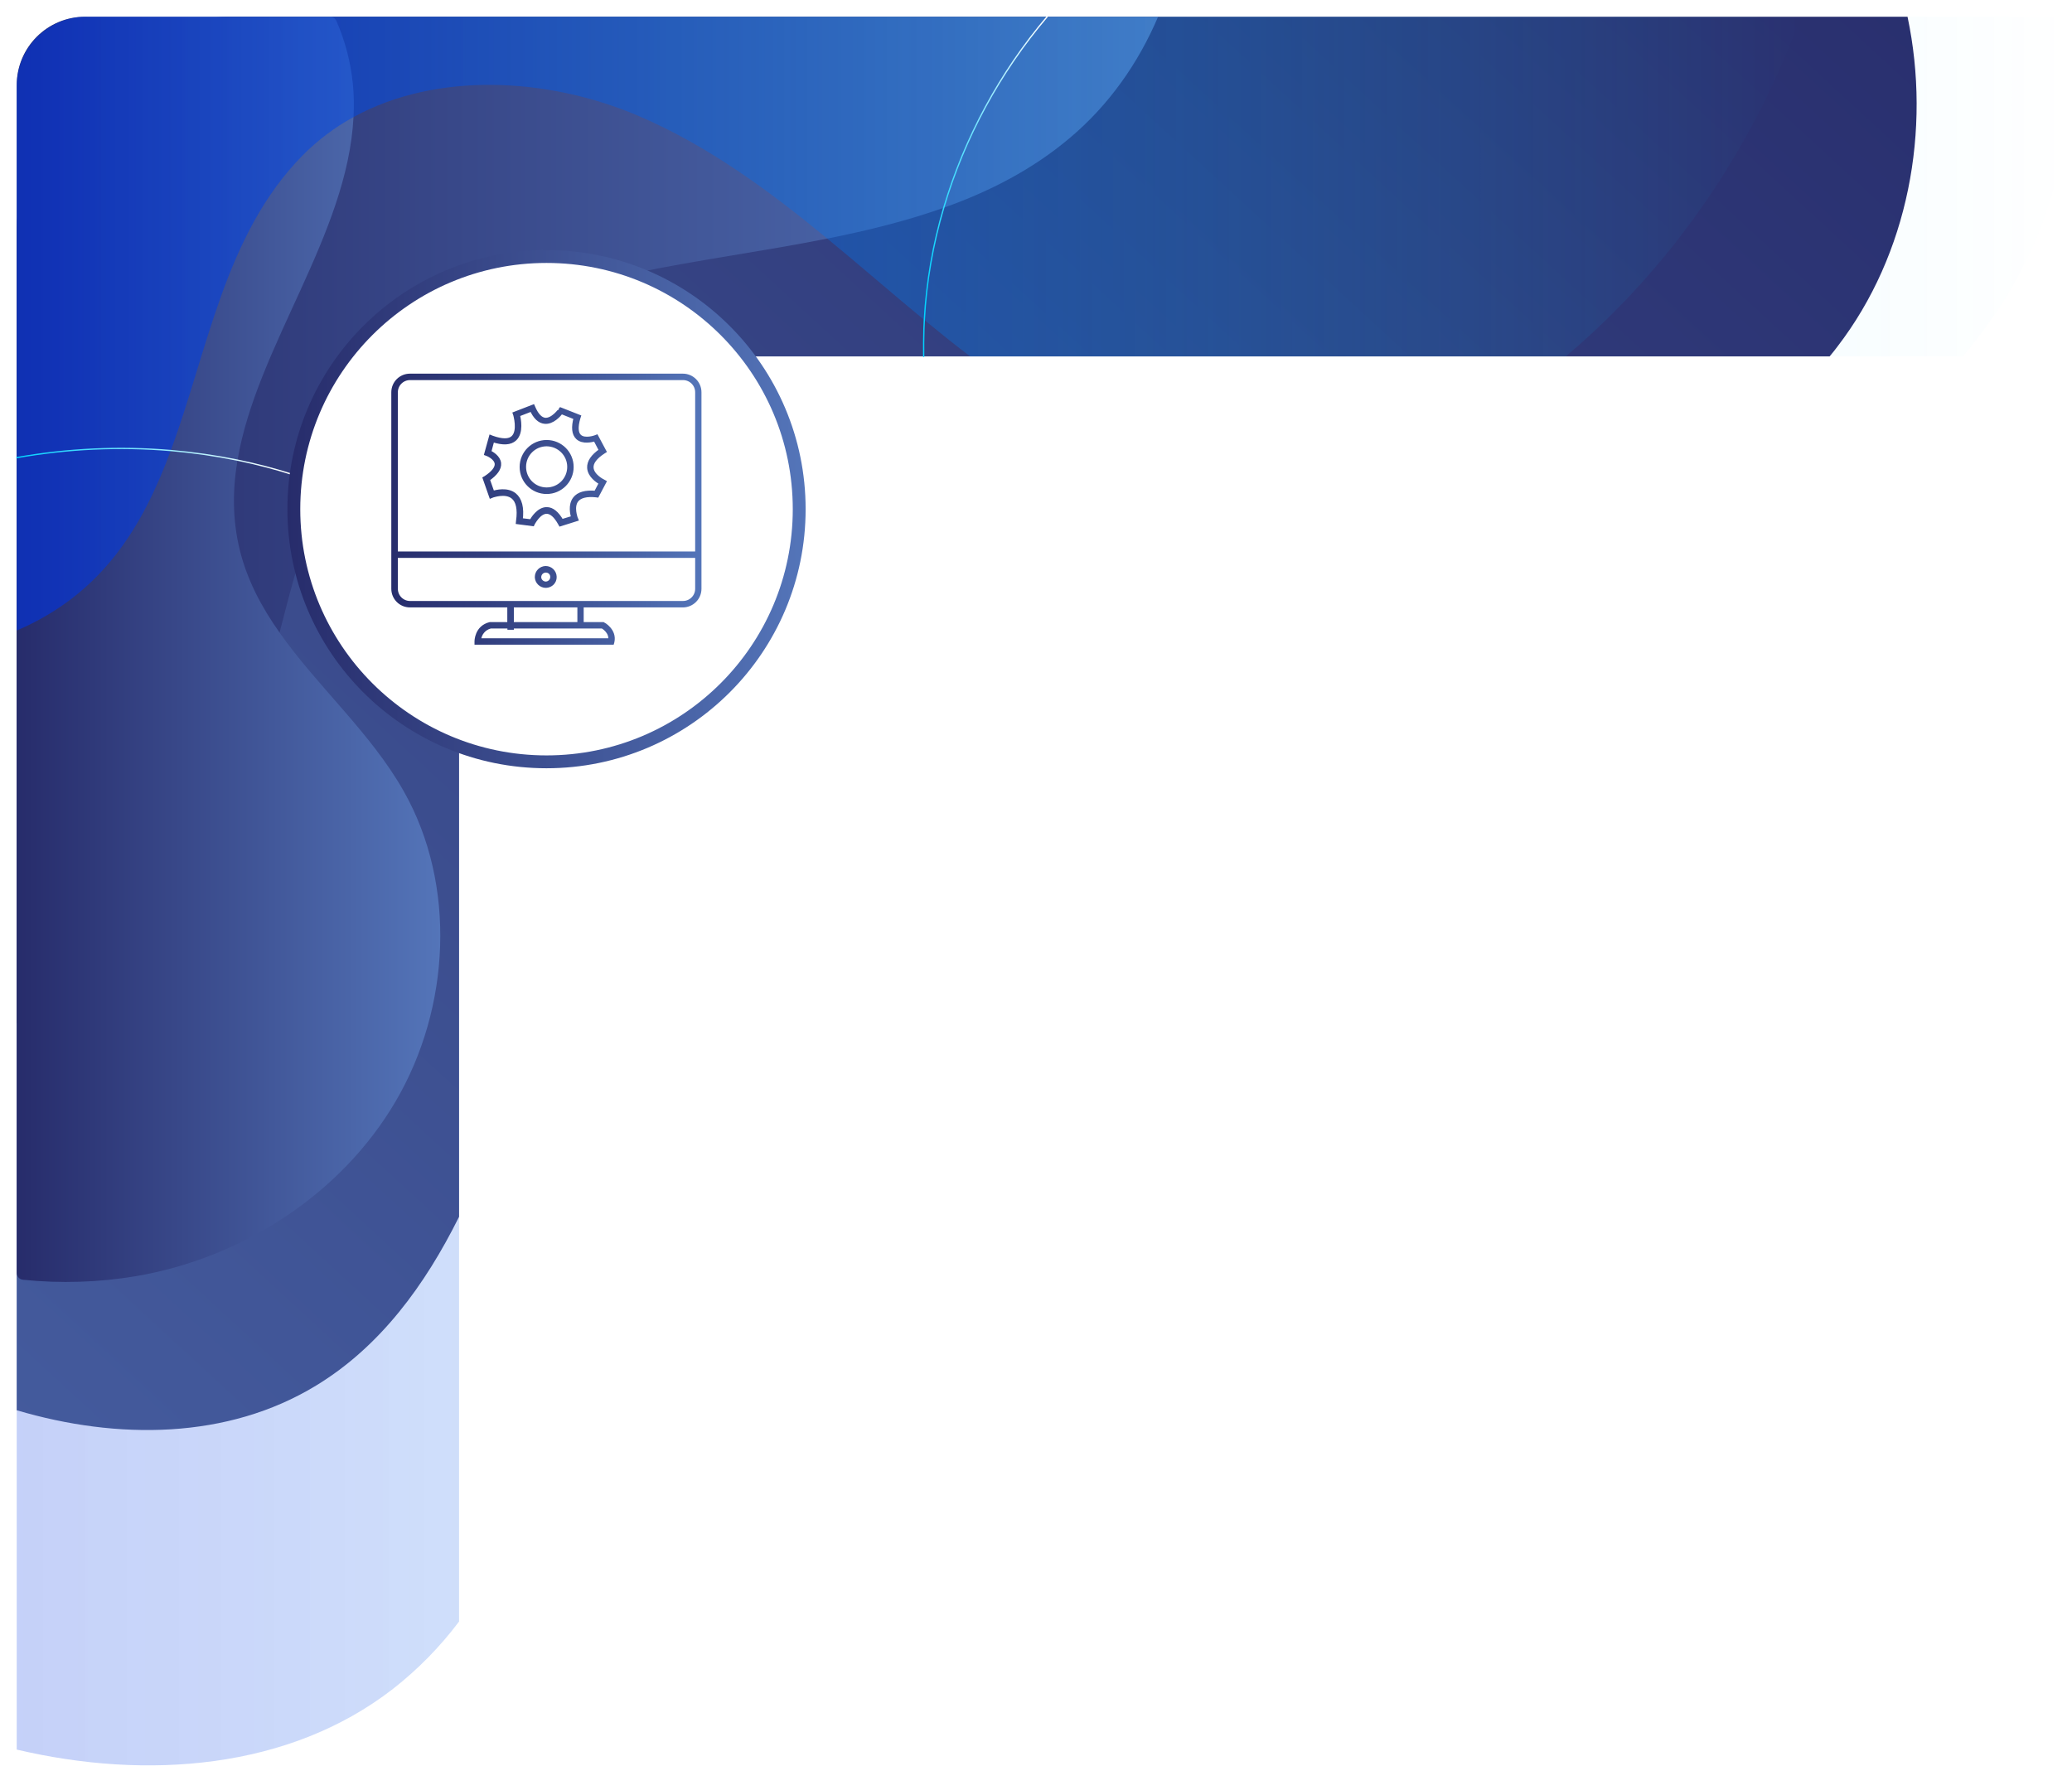
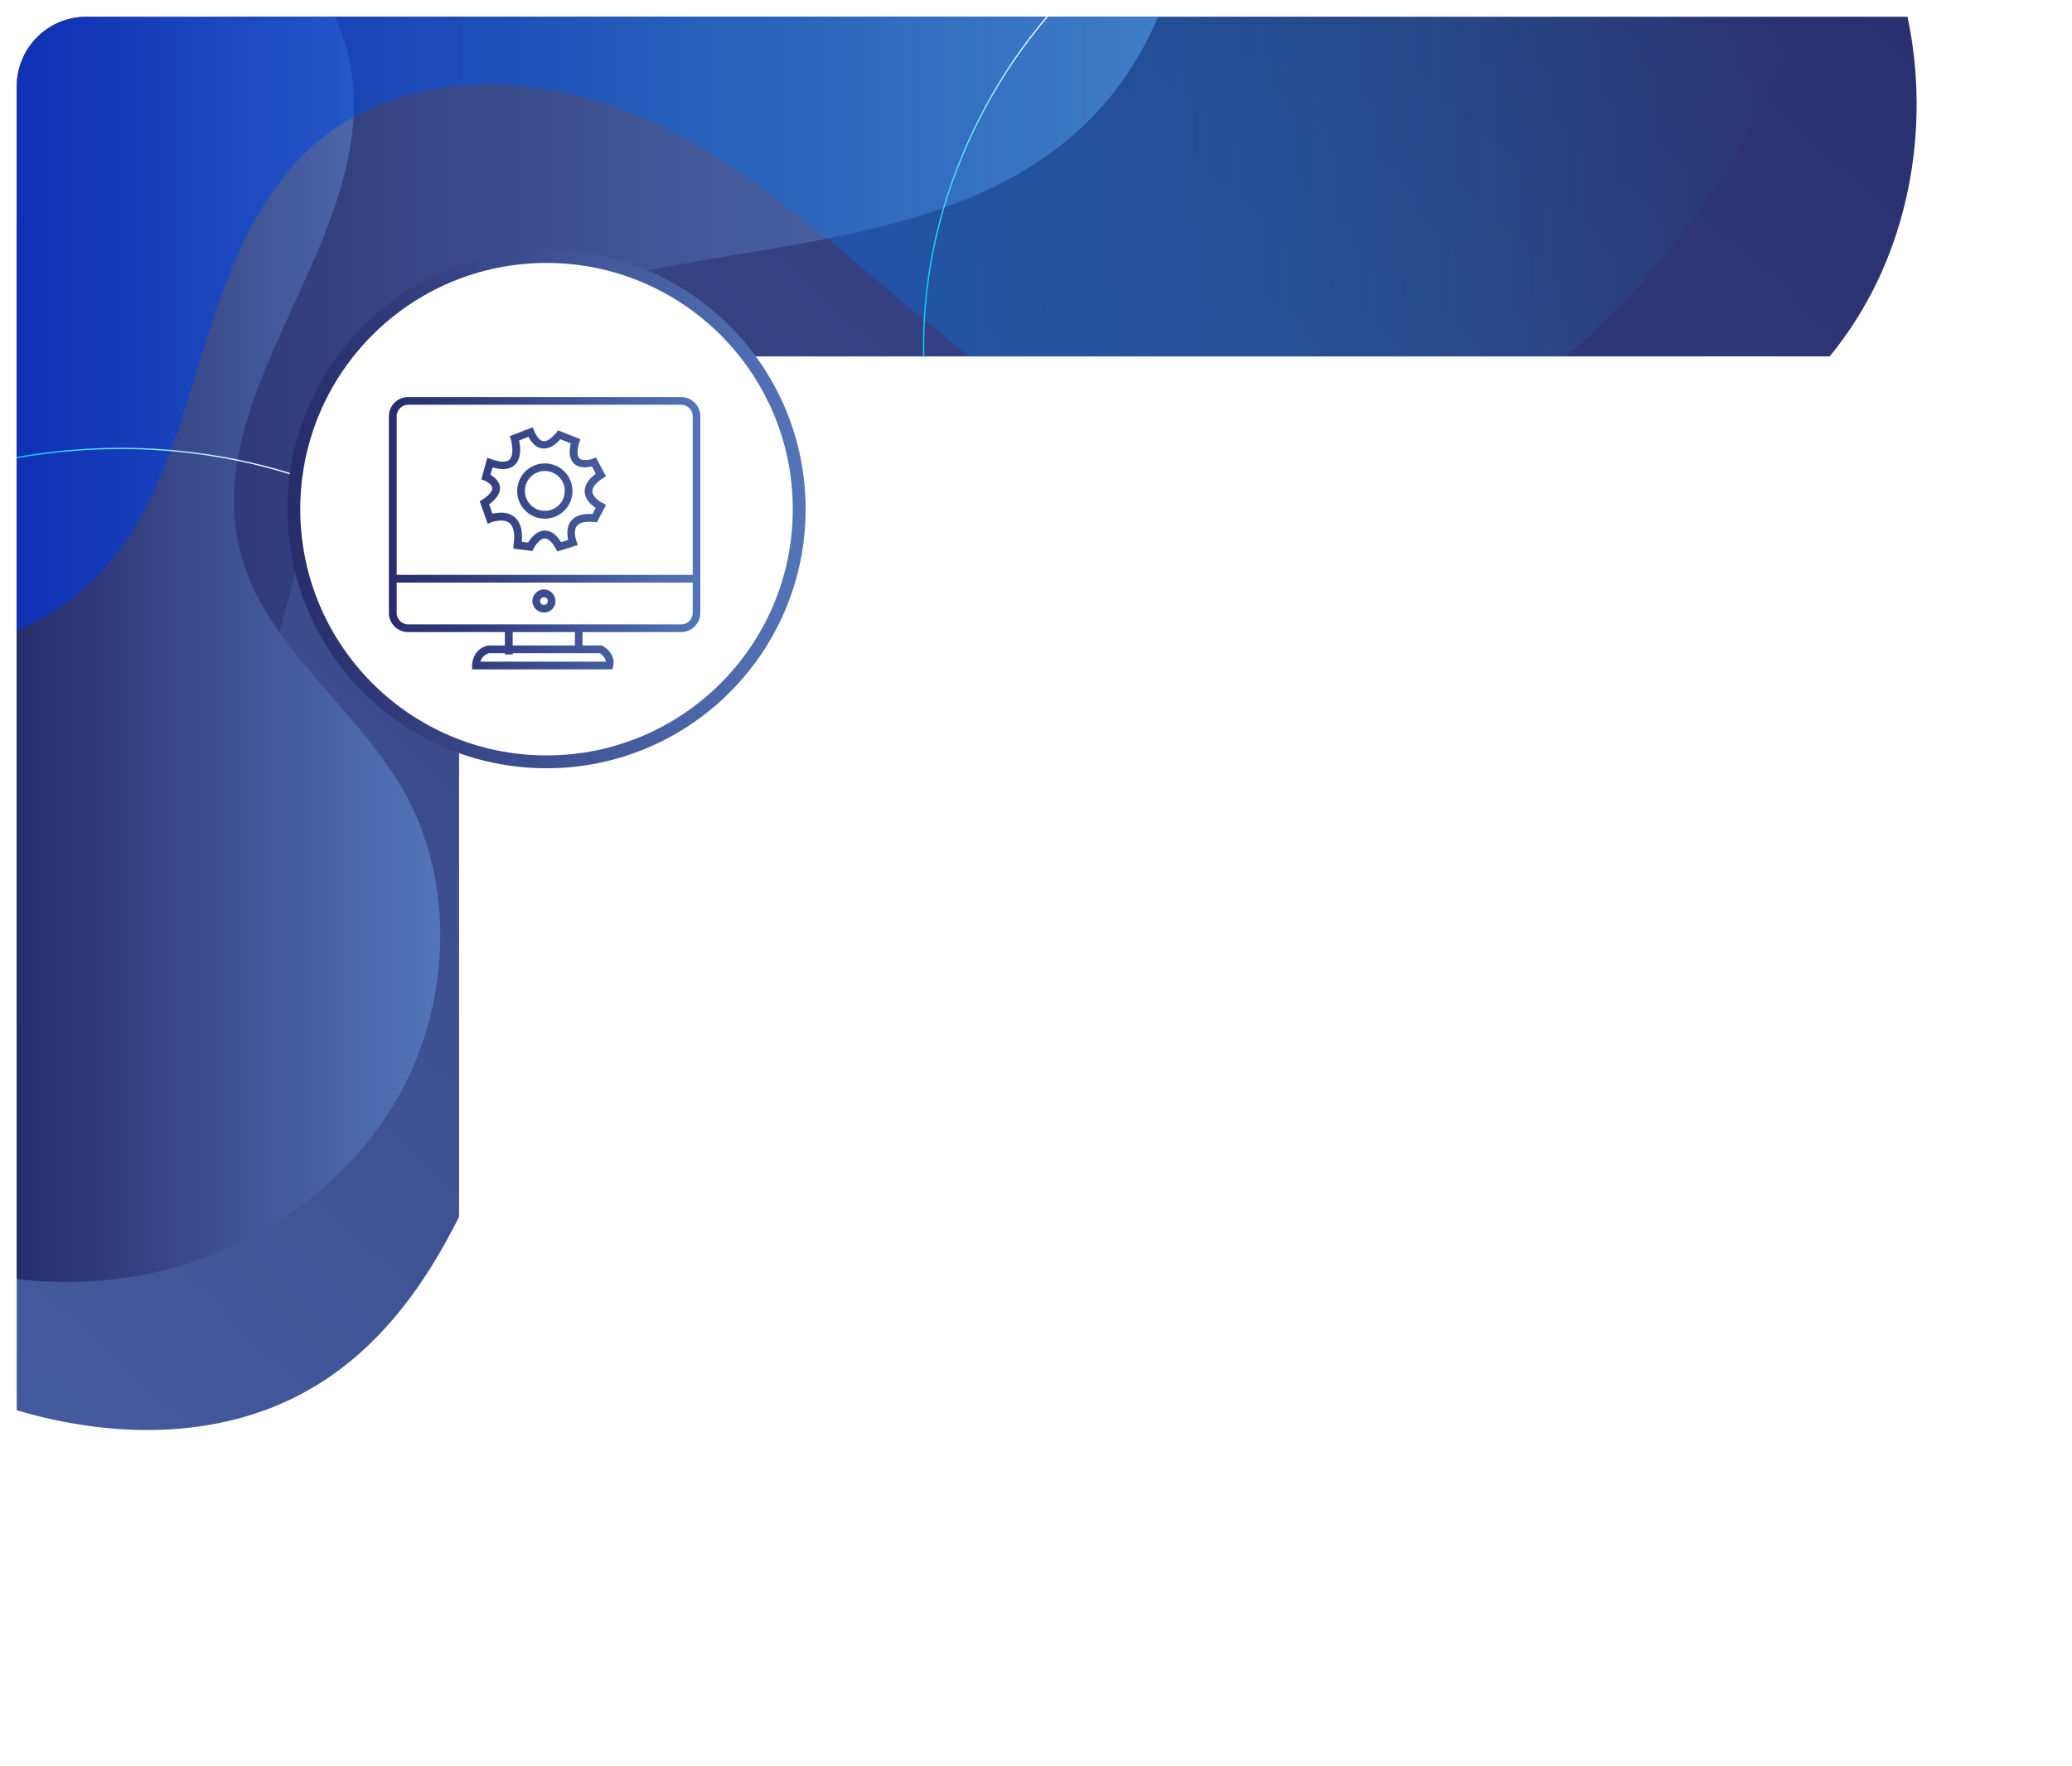
<svg xmlns="http://www.w3.org/2000/svg" version="1.1" id="Layer_1" x="0px" y="0px" viewBox="0 0 1611.3 1373.1" style="enable-background:new 0 0 1611.3 1373.1;" xml:space="preserve">
  <style type="text/css">
- 	.st0{opacity:0.23;fill:url(#SVGID_1_);enable-background:new    ;}
+ 	.st0{fill:url(#SVGID_1_);}
	.st1{fill:url(#SVGID_2_);}
	.st2{fill:url(#SVGID_3_);}
	.st3{fill:url(#SVGID_4_);}
- 	.st4{fill:url(#SVGID_5_);}
+ 	.st4{fill:none;stroke:url(#SVGID_5_);stroke-linecap:round;stroke-miterlimit:10;}
	.st5{fill:none;stroke:url(#SVGID_6_);stroke-linecap:round;stroke-miterlimit:10;}
- 	.st6{fill:none;stroke:url(#SVGID_7_);stroke-linecap:round;stroke-miterlimit:10;}
- 	.st7{fill:none;stroke:url(#SVGID_8_);stroke-width:10;stroke-miterlimit:10;}
- 	.st8{fill:url(#SVGID_9_);stroke:url(#SVGID_10_);stroke-width:3;stroke-miterlimit:10;}
+ 	.st6{fill:none;stroke:url(#SVGID_7_);stroke-width:10;stroke-miterlimit:10;}
+ 	.st7{fill:url(#SVGID_8_);stroke:url(#SVGID_9_);stroke-width:4;stroke-miterlimit:10;}
</style>
  <g>
-     <linearGradient id="SVGID_1_" gradientUnits="userSpaceOnUse" x1="13" y1="1255.002" x2="1611.342" y2="1255.002" gradientTransform="matrix(1 0 0 -1 0 1948)">
-       <stop offset="0" style="stop-color:#0034E3" />
-       <stop offset="0.13" style="stop-color:#0043E6;stop-opacity:0.9" />
-       <stop offset="0.39" style="stop-color:#006AED;stop-opacity:0.66" />
-       <stop offset="0.76" style="stop-color:#00A9F8;stop-opacity:0.26" />
-       <stop offset="1" style="stop-color:#00D2FF;stop-opacity:0" />
-     </linearGradient>
-     <path class="st0" d="M1610,13H182C88.7,13,13,88.5,13,181.8l0,0v1178.9c101,23.8,211.7,15.6,292.6-47.2   c19.3-15.1,36.6-32.7,51.4-52.4V580.8C269.2,549.7,215.3,461.3,227.8,369c12.9-96,95.2-170,194.7-170   c61.7-0.1,119.8,28.9,156.9,78.2h946.9c13.6-15.8,25.8-32.7,36.5-50.6C1601,162.8,1616.2,87,1610,13z" />
-     <linearGradient id="SVGID_2_" gradientUnits="userSpaceOnUse" x1="1262.549" y1="2343.27" x2="-807.401" y2="93.861" gradientTransform="matrix(1 0 0 -1 0 1948)">
-       <stop offset="0" style="stop-color:#272C6B" />
-       <stop offset="1" style="stop-color:#5475B9" />
-     </linearGradient>
-     <path class="st1" d="M1483.4,13H181.9C88.6,13,13,88.6,13,181.9v914.9c78.4,23.2,164,22.7,232.8-19.2   c50-30.4,84.8-78.2,111.2-131.3V580.8C269.2,549.7,215.3,461.3,227.8,369c12.9-96,95.2-170,194.7-170   c61.7-0.1,119.8,28.9,156.9,78.2h843.4c2.1-2.5,4.2-5.1,6.2-7.8C1484,197.7,1502,101.2,1483.4,13z" />
-     <linearGradient id="SVGID_3_" gradientUnits="userSpaceOnUse" x1="13.1" y1="1543.55" x2="900.6" y2="1543.55" gradientTransform="matrix(1 0 0 -1 0 1948)">
-       <stop offset="0" style="stop-color:#272C6B" />
-       <stop offset="1" style="stop-color:#5475B9" />
-     </linearGradient>
-     <path class="st2" d="M900.6,13c-15.4,36.2-38.3,68.8-68.9,94.5c-29,24.4-62.1,41.4-97.6,54c-28.9,10.3-59.4,17.8-90.5,24   c-49.5,9.9-100.7,16.6-149.6,26.8c-22.8-8.9-47-13.4-71.4-13.4c-99.5,0-181.8,74-194.7,170.1c-3.2,23.8-2.1,48,3.4,71.5   c-5,16.8-9.4,33.9-13.8,51.1c-12.7,50-24.8,100.6-47,146.2c-33.2,68.3-90,123-157.4,158.1v-614C13,88.6,88.6,13,181.9,13H900.6z" />
-     <linearGradient id="SVGID_4_" gradientUnits="userSpaceOnUse" x1="13" y1="1442.987" x2="342.39" y2="1442.987" gradientTransform="matrix(1 0 0 -1 0 1948)">
-       <stop offset="0" style="stop-color:#272C6B" />
-       <stop offset="1" style="stop-color:#5475B9" />
-     </linearGradient>
-     <path class="st3" d="M307.7,856.5c-42.6,72.7-119.9,122-201.9,136c-29.1,4.9-58.7,5.8-88,2.8c-2.7-0.3-4.8-2.6-4.8-5.3V66.2   C13,36.8,36.8,13,66.2,13h190.5c2.1,0,4.1,1.3,4.9,3.3c6.8,15.5,11.1,32,12.8,48.8c0.8,8.6,1,17.3,0.5,25.9   c-4.6,91.7-75.2,178.2-90.2,266.9c-3.9,23-4,46.1,1.7,69.6c5.8,23.7,17,44.6,30.8,64.2c29.6,42.2,71.3,78.4,96.9,123.9   C355.1,688.3,350.3,783.8,307.7,856.5z" />
-     <linearGradient id="SVGID_5_" gradientUnits="userSpaceOnUse" x1="13" y1="1696.3" x2="1400.3" y2="1696.3" gradientTransform="matrix(1 0 0 -1 0 1948)">
-       <stop offset="2.000000e-02" style="stop-color:#0034E3;stop-opacity:0.6" />
-       <stop offset="0.22" style="stop-color:#004DE7;stop-opacity:0.5" />
-       <stop offset="0.61" style="stop-color:#008EF3;stop-opacity:0.26" />
-       <stop offset="1" style="stop-color:#00D2FF;stop-opacity:0" />
-     </linearGradient>
-     <path class="st4" d="M1400.3,13c-34,94-90.3,180-163.9,247.7c-6.1,5.6-12.4,11.1-18.8,16.5H754.5c-11.1-8.4-22-17.1-32.7-25.9   l-3-2.4c-25.2-20.8-50.1-42.5-75.4-63.3c-45.8-37.7-93.4-72.7-147.7-95.8C425.8,60.2,339.7,55.6,275,91   c-14.7,8-28.2,18.2-39.9,30.1c-60.3,61.4-73.3,151.1-102.3,229.3C111,409.3,80,461.6,13,490.4V67c0-29.8,24.2-54,54-54H1400.3z" />
-     <linearGradient id="SVGID_6_" gradientUnits="userSpaceOnUse" x1="717.761" y1="1802.9" x2="814.8" y2="1802.9" gradientTransform="matrix(1 0 0 -1 0 1948)">
-       <stop offset="0" style="stop-color:#00D2FF" />
-       <stop offset="0.31" style="stop-color:#57E1FF" />
-       <stop offset="0.64" style="stop-color:#B1F1FF" />
-       <stop offset="0.88" style="stop-color:#E9FBFF" />
-       <stop offset="1" style="stop-color:#FFFFFF" />
-     </linearGradient>
-     <path class="st5" d="M718.3,277.2c-0.1-7.2,0-14.3,0.2-21.5c0.1-2.3,0.2-4.6,0.3-6.8c1.6-29.6,6.7-58.9,15.1-87.3   C750.1,107,777.5,56.4,814.3,13" />
-     <linearGradient id="SVGID_7_" gradientUnits="userSpaceOnUse" x1="12.6" y1="1589.071" x2="228.3" y2="1589.071" gradientTransform="matrix(1 0 0 -1 0 1948)">
-       <stop offset="0" style="stop-color:#00D2FF" />
-       <stop offset="0.31" style="stop-color:#57E1FF" />
-       <stop offset="0.64" style="stop-color:#B1F1FF" />
-       <stop offset="0.88" style="stop-color:#E9FBFF" />
-       <stop offset="1" style="stop-color:#FFFFFF" />
-     </linearGradient>
-     <path class="st6" d="M227.8,369.1c-14.1-4.5-28.4-8.2-42.9-11.2c-17.2-3.5-34.5-6-52-7.5c-40-3.4-80.3-1.5-119.8,5.5" />
-     <linearGradient id="SVGID_8_" gradientUnits="userSpaceOnUse" x1="223.5" y1="1552" x2="626.5" y2="1552" gradientTransform="matrix(1 0 0 -1 0 1948)">
-       <stop offset="0" style="stop-color:#272C6B" />
-       <stop offset="1" style="stop-color:#5475B9" />
-     </linearGradient>
-     <circle class="st7" cx="425" cy="396" r="196.5" />
-     <linearGradient id="SVGID_9_" gradientUnits="userSpaceOnUse" x1="305.8" y1="-178" x2="544" y2="-178" gradientTransform="matrix(1 0 0 1 0 574)">
+     <g>
+       <linearGradient id="SVGID_1_" gradientUnits="userSpaceOnUse" x1="1262.549" y1="-969.27" x2="-807.401" y2="1280.14" gradientTransform="matrix(1 0 0 1 0 574)">
+         <stop offset="0" style="stop-color:#272C6B" />
+         <stop offset="1" style="stop-color:#5475B9" />
+       </linearGradient>
+       <path class="st0" d="M1483.4,13H181.9C88.6,13,13,88.6,13,181.9v914.9c78.4,23.2,164,22.7,232.8-19.2    c50-30.4,84.8-78.2,111.2-131.3V580.8C269.2,549.7,215.3,461.3,227.8,369c12.9-96,95.2-170,194.7-170    c61.7-0.1,119.8,28.9,156.9,78.2h843.4c2.1-2.5,4.2-5.1,6.2-7.8C1484,197.7,1502,101.2,1483.4,13z" />
+       <linearGradient id="SVGID_2_" gradientUnits="userSpaceOnUse" x1="13.1" y1="-169.55" x2="900.6" y2="-169.55" gradientTransform="matrix(1 0 0 1 0 574)">
+         <stop offset="0" style="stop-color:#272C6B" />
+         <stop offset="1" style="stop-color:#5475B9" />
+       </linearGradient>
+       <path class="st1" d="M900.6,13c-15.4,36.2-38.3,68.8-68.9,94.5c-29,24.4-62.1,41.4-97.6,54c-28.9,10.3-59.4,17.8-90.5,24    c-49.5,9.9-100.7,16.6-149.6,26.8c-22.8-8.9-47-13.4-71.4-13.4c-99.5,0-181.8,74-194.7,170.1c-3.2,23.8-2.1,48,3.4,71.5    c-5,16.8-9.4,33.9-13.8,51.1c-12.7,50-24.8,100.6-47,146.2c-33.2,68.3-90,123-157.4,158.1v-614C13,88.6,88.6,13,181.9,13H900.6z" />
+       <linearGradient id="SVGID_3_" gradientUnits="userSpaceOnUse" x1="13" y1="-68.992" x2="342.39" y2="-68.992" gradientTransform="matrix(1 0 0 1 0 574)">
+         <stop offset="0" style="stop-color:#272C6B" />
+         <stop offset="1" style="stop-color:#5475B9" />
+       </linearGradient>
+       <path class="st2" d="M307.7,856.5c-42.6,72.7-119.9,122-201.9,136c-30.4,5.1-61.5,5.9-92.1,2.3c-0.4,0-0.7-0.4-0.7-0.8V67    c0-29.8,24.2-54,54.1-54h192.6c0.3,0,0.6,0.2,0.7,0.4c7.6,16.3,12.3,33.7,14,51.6c0.8,8.6,1,17.3,0.5,25.9    c-4.6,91.7-75.2,178.2-90.2,266.9c-3.9,23-4,46.1,1.7,69.6c5.8,23.7,17,44.6,30.8,64.2c29.6,42.2,71.3,78.4,96.9,123.9    C355.1,688.3,350.3,783.8,307.7,856.5z" />
+       <linearGradient id="SVGID_4_" gradientUnits="userSpaceOnUse" x1="13" y1="-322.3" x2="1400.3" y2="-322.3" gradientTransform="matrix(1 0 0 1 0 574)">
+         <stop offset="2.000000e-02" style="stop-color:#0034E3;stop-opacity:0.6" />
+         <stop offset="0.22" style="stop-color:#004DE7;stop-opacity:0.5" />
+         <stop offset="0.61" style="stop-color:#008EF3;stop-opacity:0.26" />
+         <stop offset="1" style="stop-color:#00D2FF;stop-opacity:0" />
+       </linearGradient>
+       <path class="st3" d="M1400.3,13c-34,94-90.3,180-163.9,247.7c-6.1,5.6-12.4,11.1-18.8,16.5H754.5c-11.1-8.4-22-17.1-32.7-25.9    l-3-2.4c-25.2-20.8-50.1-42.5-75.4-63.3c-45.8-37.7-93.4-72.7-147.7-95.8C425.8,60.2,339.7,55.6,275,91    c-14.7,8-28.2,18.2-39.9,30.1c-60.3,61.4-73.3,151.1-102.3,229.3C111,409.3,80,461.6,13,490.4V67.6C13,37.5,37.5,13,67.6,13    H1400.3z" />
+       <linearGradient id="SVGID_5_" gradientUnits="userSpaceOnUse" x1="717.761" y1="-428.9" x2="814.8" y2="-428.9" gradientTransform="matrix(1 0 0 1 0 574)">
+         <stop offset="0" style="stop-color:#00D2FF" />
+         <stop offset="0.31" style="stop-color:#57E1FF" />
+         <stop offset="0.64" style="stop-color:#B1F1FF" />
+         <stop offset="0.88" style="stop-color:#E9FBFF" />
+         <stop offset="1" style="stop-color:#FFFFFF" />
+       </linearGradient>
+       <path class="st4" d="M718.3,277.2c-0.1-7.2,0-14.3,0.2-21.5c0.1-2.3,0.2-4.6,0.3-6.8c1.6-29.6,6.7-58.9,15.1-87.3    C750.2,107,777.5,56.4,814.3,13" />
+       <linearGradient id="SVGID_6_" gradientUnits="userSpaceOnUse" x1="12.6" y1="-215.071" x2="228.3" y2="-215.071" gradientTransform="matrix(1 0 0 1 0 574)">
+         <stop offset="0" style="stop-color:#00D2FF" />
+         <stop offset="0.31" style="stop-color:#57E1FF" />
+         <stop offset="0.64" style="stop-color:#B1F1FF" />
+         <stop offset="0.88" style="stop-color:#E9FBFF" />
+         <stop offset="1" style="stop-color:#FFFFFF" />
+       </linearGradient>
+       <path class="st5" d="M227.8,369.1c-14.1-4.5-28.4-8.2-42.9-11.2c-17.2-3.5-34.5-6-52-7.5c-40-3.4-80.3-1.5-119.8,5.5" />
+       <linearGradient id="SVGID_7_" gradientUnits="userSpaceOnUse" x1="223.5" y1="-178" x2="626.5" y2="-178" gradientTransform="matrix(1 0 0 1 0 574)">
+         <stop offset="0" style="stop-color:#272C6B" />
+         <stop offset="1" style="stop-color:#5475B9" />
+       </linearGradient>
+       <circle class="st6" cx="425" cy="396" r="196.5" />
+     </g>
+     <linearGradient id="SVGID_8_" gradientUnits="userSpaceOnUse" x1="304.4" y1="-733.3" x2="542.6" y2="-733.3" gradientTransform="matrix(1 0 0 1 0 1148)">
      <stop offset="0" style="stop-color:#272D6C" />
      <stop offset="0.28" style="stop-color:#313D7D" />
      <stop offset="0.83" style="stop-color:#4B67AA" />
      <stop offset="1" style="stop-color:#5475B9" />
    </linearGradient>
-     <linearGradient id="SVGID_10_" gradientUnits="userSpaceOnUse" x1="304.3" y1="-178" x2="545.5" y2="-178" gradientTransform="matrix(1 0 0 1 0 574)">
+     <linearGradient id="SVGID_9_" gradientUnits="userSpaceOnUse" x1="302.4" y1="-733.3" x2="544.6" y2="-733.3" gradientTransform="matrix(1 0 0 1 0 1148)">
      <stop offset="0" style="stop-color:#272D6C" />
      <stop offset="0.28" style="stop-color:#313D7D" />
      <stop offset="0.83" style="stop-color:#4B67AA" />
      <stop offset="1" style="stop-color:#5475B9" />
    </linearGradient>
-     <path class="st8" d="M476.1,499.9H370.5v-1c0-0.1-0.1-11,10.6-13.6h0.2H396v-14.4h-77.2c-7.2,0-13-5.8-13-13l0,0V305.1   c0-7.2,5.8-13,13-13l0,0H531c7.2,0,13,5.8,13,13l0,0v152.8c0,7.2-5.8,13-13,13l0,0h-78.6v14.4H469l0.2,0.1c0.1,0,9.1,5,7.1,13.8   L476.1,499.9z M372.6,497.9h101.9c0.9-6.2-4.8-9.9-6-10.6h-70.4v1h-2v-1h-14.6C376.5,488.5,372.9,492.8,372.6,497.9z M398.1,485.3   h52.4v-14.4h-52.4V485.3z M307.9,432.4v25.5c0,6.1,4.9,11,11,11h212.2c6.1,0,11-4.9,11-11v-25.5H307.9z M307.9,430.4h234.2V305.1   c0-6.1-4.9-11-11-11l0,0H318.9c-6.1,0-11,4.9-11,11l0,0V430.4z M424.5,455.7c-3.9,0-7-3.1-7.1-6.9c0-3.9,3.1-7,6.9-7.1   c3.9,0,7,3.1,7.1,6.9v0.1C431.5,452.6,428.4,455.6,424.5,455.7z M424.5,443.8c-2.8,0-5,2.2-5.1,4.9s2.2,5,4.9,5.1   c2.8,0,5-2.2,5.1-4.9c0,0,0,0,0-0.1C429.5,446,427.3,443.8,424.5,443.8z M435.8,407.8l-0.4-0.7c-3.3-6-6.8-9-10.3-9H425   c-6,0.1-10.4,8.9-10.5,9l-0.3,0.6l-11.5-1.5l0.1-1c1.3-9.3-0.1-15.6-4-18.7c-5.9-4.7-15.9-0.9-16-0.9l-1,0.4l-4.9-14l0.7-0.4   c6-3.9,8.9-7.7,8.6-11c-0.5-4.7-7.2-7.4-7.3-7.4l-0.8-0.3l3.6-13l1,0.4c7.8,2.8,13.3,2.8,16.3-0.1c5.3-5.1,1.6-17.5,1.6-17.6   l-0.3-0.9l14.2-5.5l0.4,0.9c2.5,5.8,5.5,8.9,8.9,9.3c6,0.6,11.6-7.4,11.7-7.4l0.5-0.6l14.2,5.6l-0.3,0.9c-2.1,7.1-1.8,12,0.8,14.4   c4,3.7,12.3,0.7,12.4,0.6l0.8-0.3L470,351l-0.8,0.5c-6.3,4.1-9.4,8.3-9.1,12.3c0.4,6.3,8.9,10.5,9,10.5l0.9,0.5l-5.6,10.6l-0.7-0.1   c-7.6-0.8-12.7,0.5-15.3,3.8c-3.9,5.1-0.6,13.7-0.6,13.8l0.4,1L435.8,407.8z M405,404.4l8.1,1c1.2-2.2,5.7-9.4,11.9-9.5h0.2   c4.1,0,8,3.1,11.6,9.4l8.9-2.7c-0.8-2.6-2.5-9.8,1.2-14.7c2.9-3.9,8.5-5.4,16.4-4.7l4-7.6c-2.4-1.4-8.8-5.5-9.2-11.7   c-0.3-4.6,2.8-9.2,9.2-13.6l-4.5-8.6c-2.4,0.7-9.6,2.5-13.6-1.3c-3.1-2.9-3.6-8.1-1.6-15.5l-11.1-4.4c-1.6,2.1-6.9,8.3-13,7.6   c-4-0.4-7.4-3.6-10.1-9.6l-10.6,4.1c0.8,3.2,3,13.7-2.4,18.8c-3.5,3.3-9.3,3.6-17.4,0.9l-2.5,9.3c2,1,7.2,3.9,7.7,8.7   c0.4,4-2.6,8.2-8.8,12.5l3.7,10.5c2.9-0.9,11.3-3,17,1.5C404.5,388.4,406.2,394.9,405,404.4z M425.1,382.7   c-10.8,0-19.5-8.7-19.5-19.5s8.7-19.5,19.5-19.5s19.5,8.7,19.5,19.5l0,0C444.6,373.9,435.9,382.7,425.1,382.7L425.1,382.7z    M425.1,345.6c-9.7,0-17.5,7.8-17.5,17.5s7.8,17.5,17.5,17.5s17.5-7.8,17.5-17.5l0,0C442.6,353.5,434.8,345.7,425.1,345.6   L425.1,345.6z" />
+     <path class="st7" d="M474.7,518.6H369.1v-1c0-0.1-0.1-11,10.6-13.6h0.2h14.7v-14.4h-77.2c-7.2,0-13-5.8-13-13l0,0V323.8   c0-7.2,5.8-13,13-13l0,0h212.2c7.2,0,13,5.8,13,13l0,0v152.8c0,7.2-5.8,13-13,13l0,0H451V504h16.6l0.2,0.1c0.1,0,9.1,5,7.1,13.8   L474.7,518.6z M371.2,516.6h101.9c0.9-6.2-4.8-9.9-6-10.6h-70.4v1h-2v-1h-14.6C375.1,507.2,371.5,511.5,371.2,516.6z M396.7,504   h52.4v-14.4h-52.4V504z M306.5,451.1v25.5c0,6.1,4.9,11,11,11h212.2c6.1,0,11-4.9,11-11v-25.5H306.5z M306.5,449.1h234.2V323.8   c0-6.1-4.9-11-11-11l0,0H317.5c-6.1,0-11,4.9-11,11l0,0V449.1z M423.1,474.4c-3.9,0-7-3.1-7.1-6.9c0-3.9,3.1-7,6.9-7.1   c3.9,0,7,3.1,7.1,6.9v0.1C430.1,471.3,427,474.3,423.1,474.4z M423.1,462.5c-2.8,0-5,2.2-5.1,4.9s2.2,5,4.9,5.1   c2.8,0,5-2.2,5.1-4.9c0,0,0,0,0-0.1C428.1,464.7,425.9,462.5,423.1,462.5z M434.4,426.5l-0.4-0.7c-3.3-6-6.8-9-10.3-9h-0.1   c-6,0.1-10.4,8.9-10.5,9l-0.3,0.6l-11.5-1.5l0.1-1c1.3-9.3-0.1-15.6-4-18.7c-5.9-4.7-15.9-0.9-16-0.9l-1,0.4l-4.9-14l0.7-0.4   c6-3.9,8.9-7.7,8.6-11c-0.5-4.7-7.2-7.4-7.3-7.4l-0.8-0.3l3.6-13l1,0.4c7.8,2.8,13.3,2.8,16.3-0.1c5.3-5.1,1.6-17.5,1.6-17.6   l-0.3-0.9l14.2-5.5l0.4,0.9c2.5,5.8,5.5,8.9,8.9,9.3c6,0.6,11.6-7.4,11.7-7.4l0.5-0.6l14.2,5.6l-0.3,0.9c-2.1,7.1-1.8,12,0.8,14.4   c4,3.7,12.3,0.7,12.4,0.6l0.8-0.3l6.1,11.4l-0.8,0.5c-6.3,4.1-9.4,8.3-9.1,12.3c0.4,6.3,8.9,10.5,9,10.5l0.9,0.5l-5.6,10.6   l-0.7-0.1c-7.6-0.8-12.7,0.5-15.3,3.8c-3.9,5.1-0.6,13.7-0.6,13.8l0.4,1L434.4,426.5z M403.6,423.1l8.1,1c1.2-2.2,5.7-9.4,11.9-9.5   h0.2c4.1,0,8,3.1,11.6,9.4l8.9-2.7c-0.8-2.6-2.5-9.8,1.2-14.7c2.9-3.9,8.5-5.4,16.4-4.7l4-7.6c-2.4-1.4-8.8-5.5-9.2-11.7   c-0.3-4.6,2.8-9.2,9.2-13.6l-4.5-8.6c-2.4,0.7-9.6,2.5-13.6-1.3c-3.1-2.9-3.6-8.1-1.6-15.5l-11.1-4.4c-1.6,2.1-6.9,8.3-13,7.6   c-4-0.4-7.4-3.6-10.1-9.6l-10.6,4.1c0.8,3.2,3,13.7-2.4,18.8c-3.5,3.3-9.3,3.6-17.4,0.9l-2.5,9.3c2,1,7.2,3.9,7.7,8.7   c0.4,4-2.6,8.2-8.8,12.5l3.7,10.5c2.9-0.9,11.3-3,17,1.5C403.1,407.1,404.8,413.6,403.6,423.1z M423.7,401.4   c-10.8,0-19.5-8.7-19.5-19.5s8.7-19.5,19.5-19.5s19.5,8.7,19.5,19.5l0,0C443.2,392.6,434.5,401.4,423.7,401.4L423.7,401.4z    M423.7,364.3c-9.7,0-17.5,7.8-17.5,17.5s7.8,17.5,17.5,17.5s17.5-7.8,17.5-17.5l0,0C441.2,372.2,433.4,364.4,423.7,364.3   L423.7,364.3z" />
  </g>
</svg>
